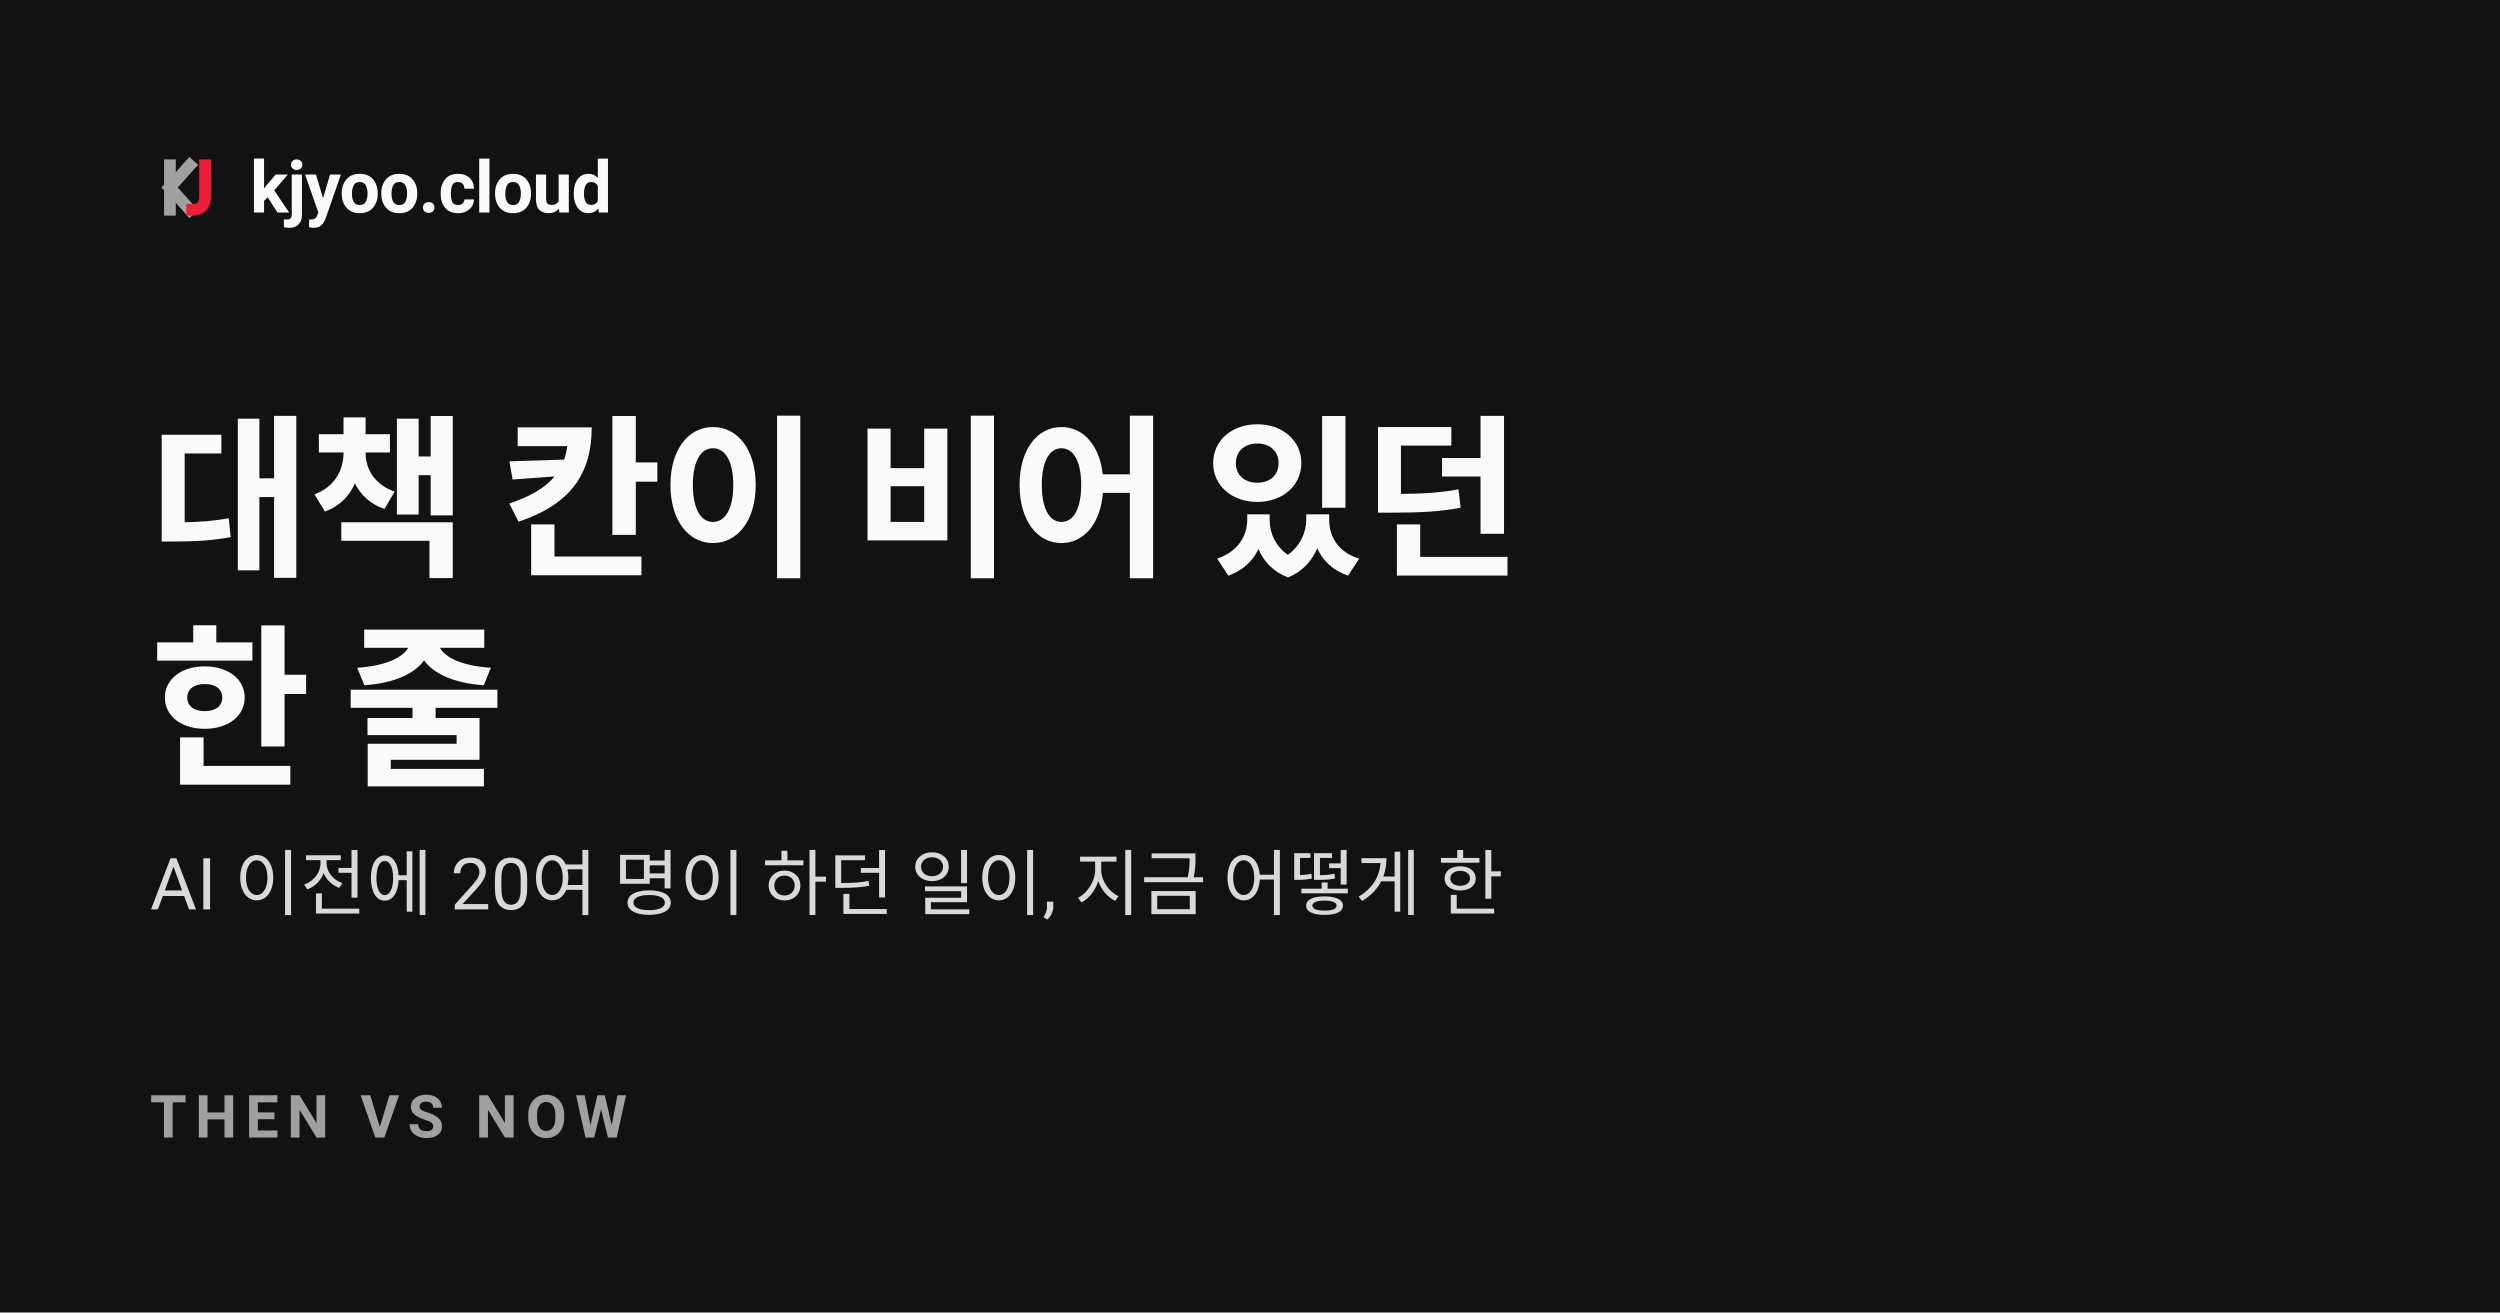
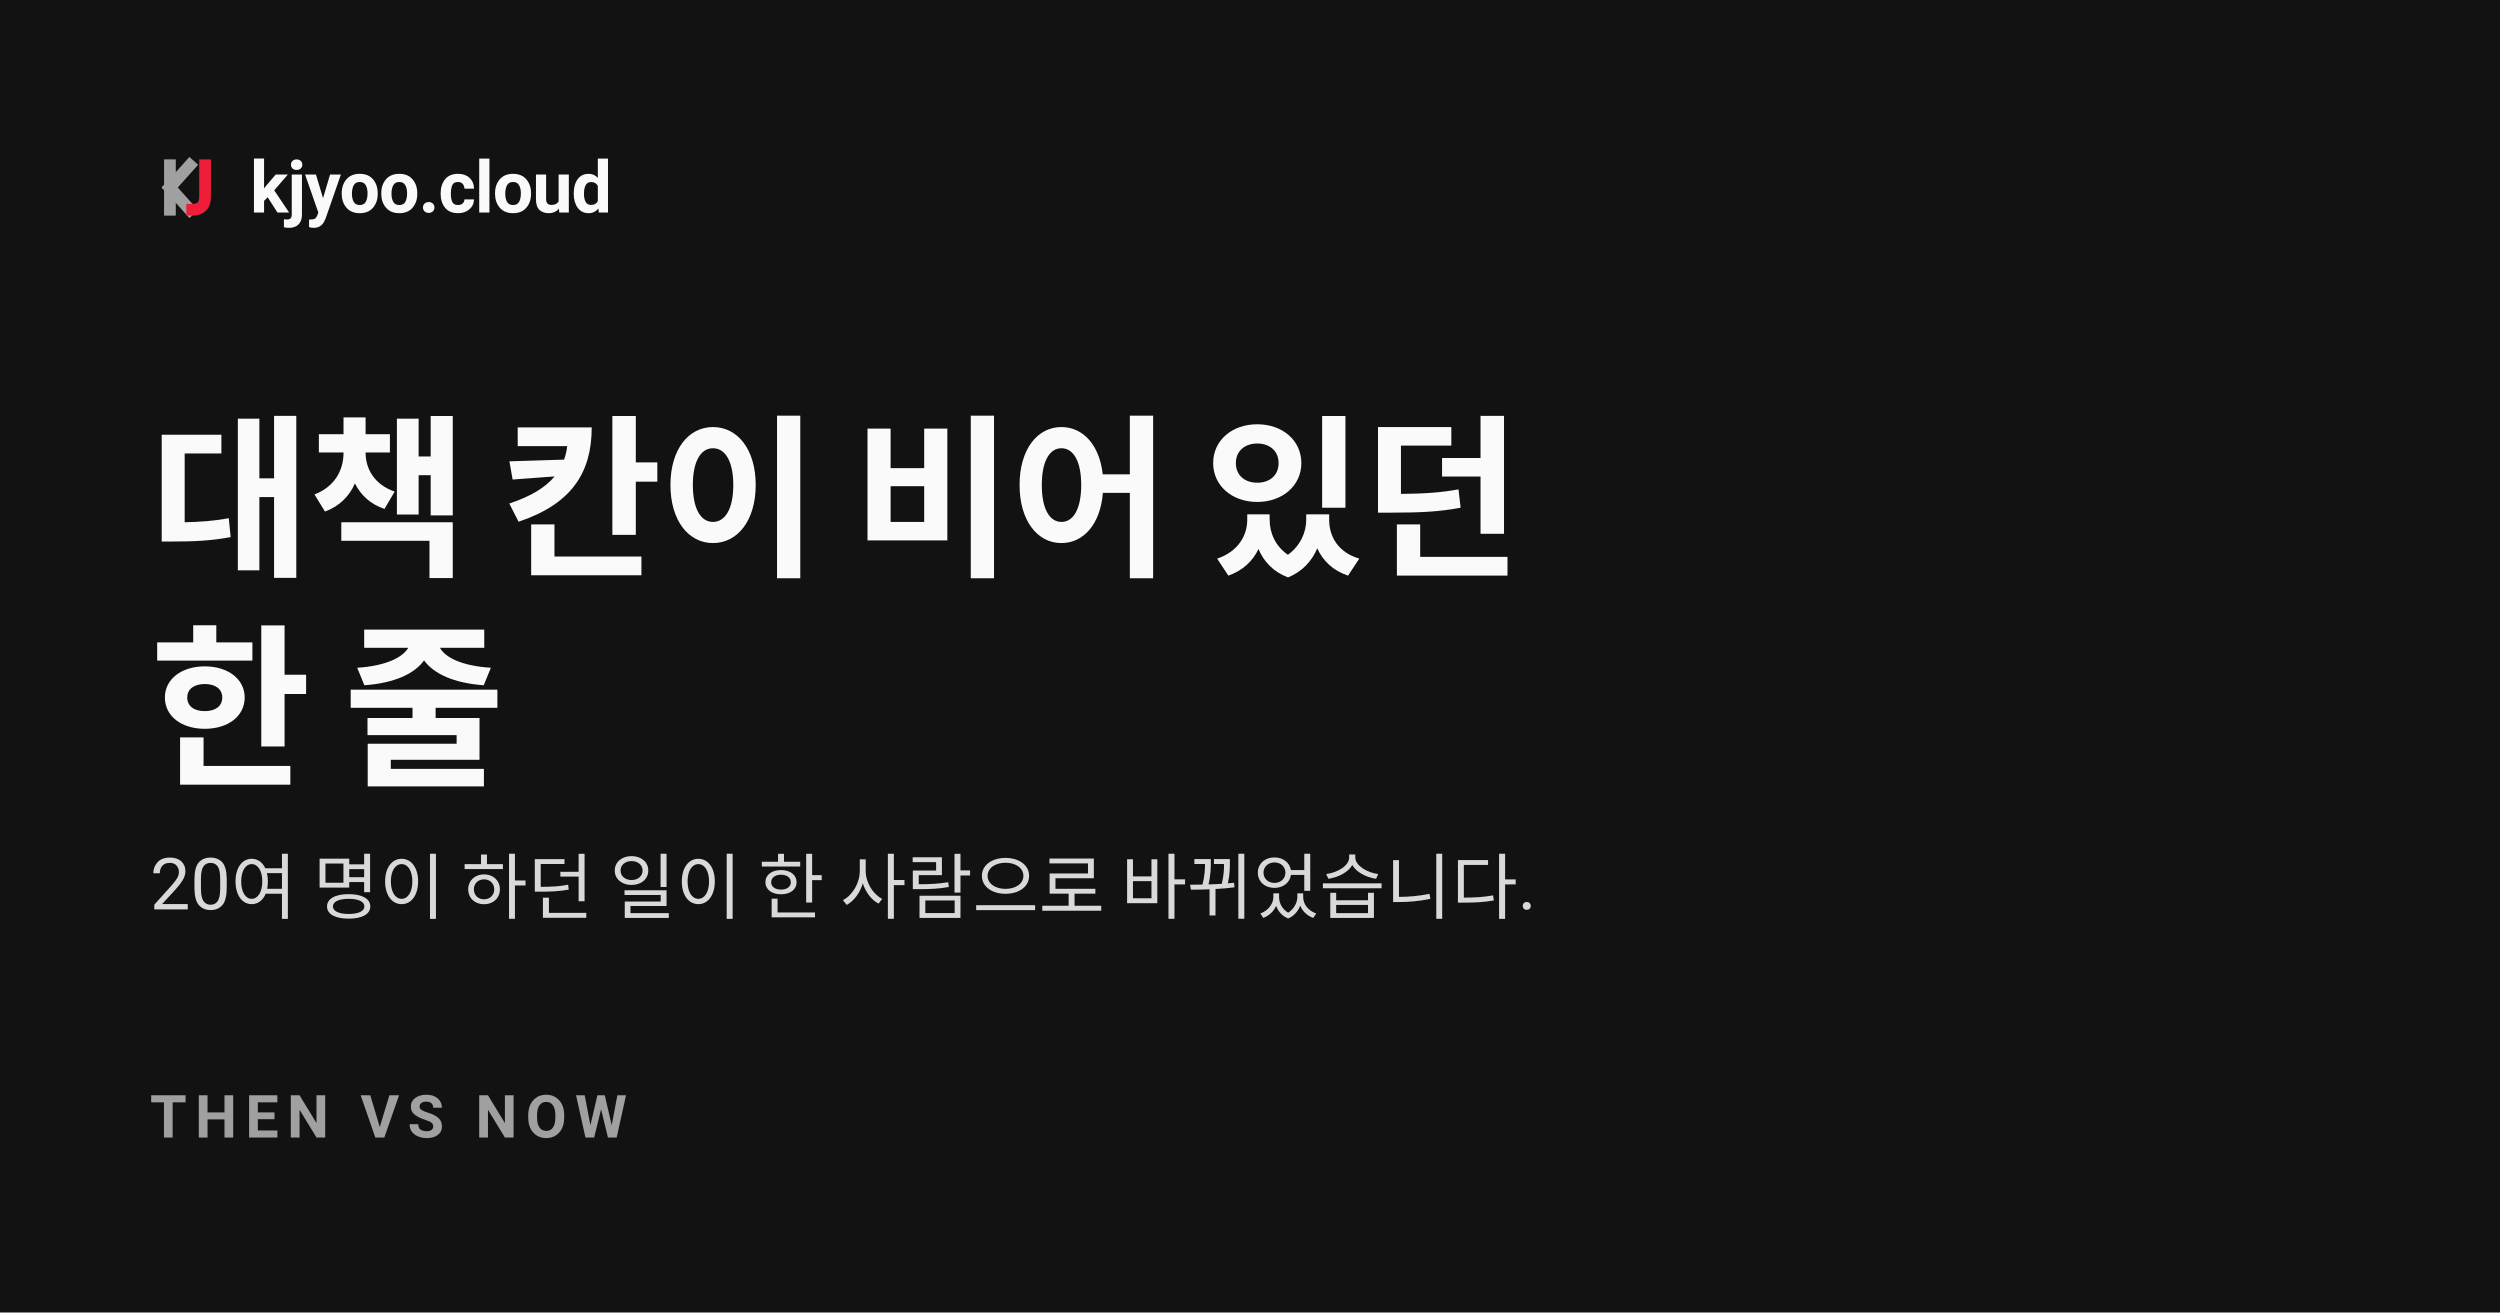
<svg xmlns="http://www.w3.org/2000/svg" viewBox="0 0 800 420" width="800" height="420">
  <rect width="800" height="420" fill="#121212" />
  <svg x="48" y="48" width="24" height="24" viewBox="0 0 64 64">
    <g fill="none" stroke-linecap="square" stroke-linejoin="miter">
      <path d="M17 13 V51" stroke="#A0A0A0" stroke-width="10" />
      <path d="M17 32 L34 13" stroke="#A0A0A0" stroke-width="10" />
      <path d="M17 32 L34 51" stroke="#A0A0A0" stroke-width="10" />
      <path d="M47 13 V40 Q47 51 36 51" stroke="#EE1D3A" stroke-width="10" />
    </g>
  </svg>
  <text x="80" y="68" font-family="'Nanum Gothic','Noto Sans KR',-apple-system,BlinkMacSystemFont,'Segoe UI',Roboto,sans-serif" font-size="23" font-weight="700" letter-spacing="-0.35" fill="#FAFAFA">kjyoo.cloud</text>
  <text x="48" y="180" font-family="'Nanum Gothic','Noto Sans KR',-apple-system,BlinkMacSystemFont,'Segoe UI',Roboto,sans-serif" font-size="56" font-weight="700" letter-spacing="-1.12" fill="#FAFAFA">대책 칸이 비어 있던</text>
  <text x="48" y="247" font-family="'Nanum Gothic','Noto Sans KR',-apple-system,BlinkMacSystemFont,'Segoe UI',Roboto,sans-serif" font-size="56" font-weight="700" letter-spacing="-1.12" fill="#FAFAFA">한 줄</text>
-   <text x="48" y="291" font-family="'Nanum Gothic','Noto Sans KR',-apple-system,BlinkMacSystemFont,'Segoe UI',Roboto,sans-serif" font-size="23" font-weight="400" fill="#DAD9D9">AI 이전에 20여 명이 하던 일이, 지금 어떻게 한</text>
+   <text x="48" y="291" font-family="'Nanum Gothic','Noto Sans KR',-apple-system,BlinkMacSystemFont,'Segoe UI',Roboto,sans-serif" font-size="23" font-weight="400" fill="#DAD9D9">20여 명이 하던 일이 한 사람으로 바뀌었습니다.</text>
  <text x="48" y="364" font-family="'Nanum Gothic','Noto Sans KR',-apple-system,BlinkMacSystemFont,'Segoe UI',Roboto,sans-serif" font-size="19" font-weight="700" letter-spacing="2.66" fill="#A0A0A0">THEN VS NOW</text>
</svg>
